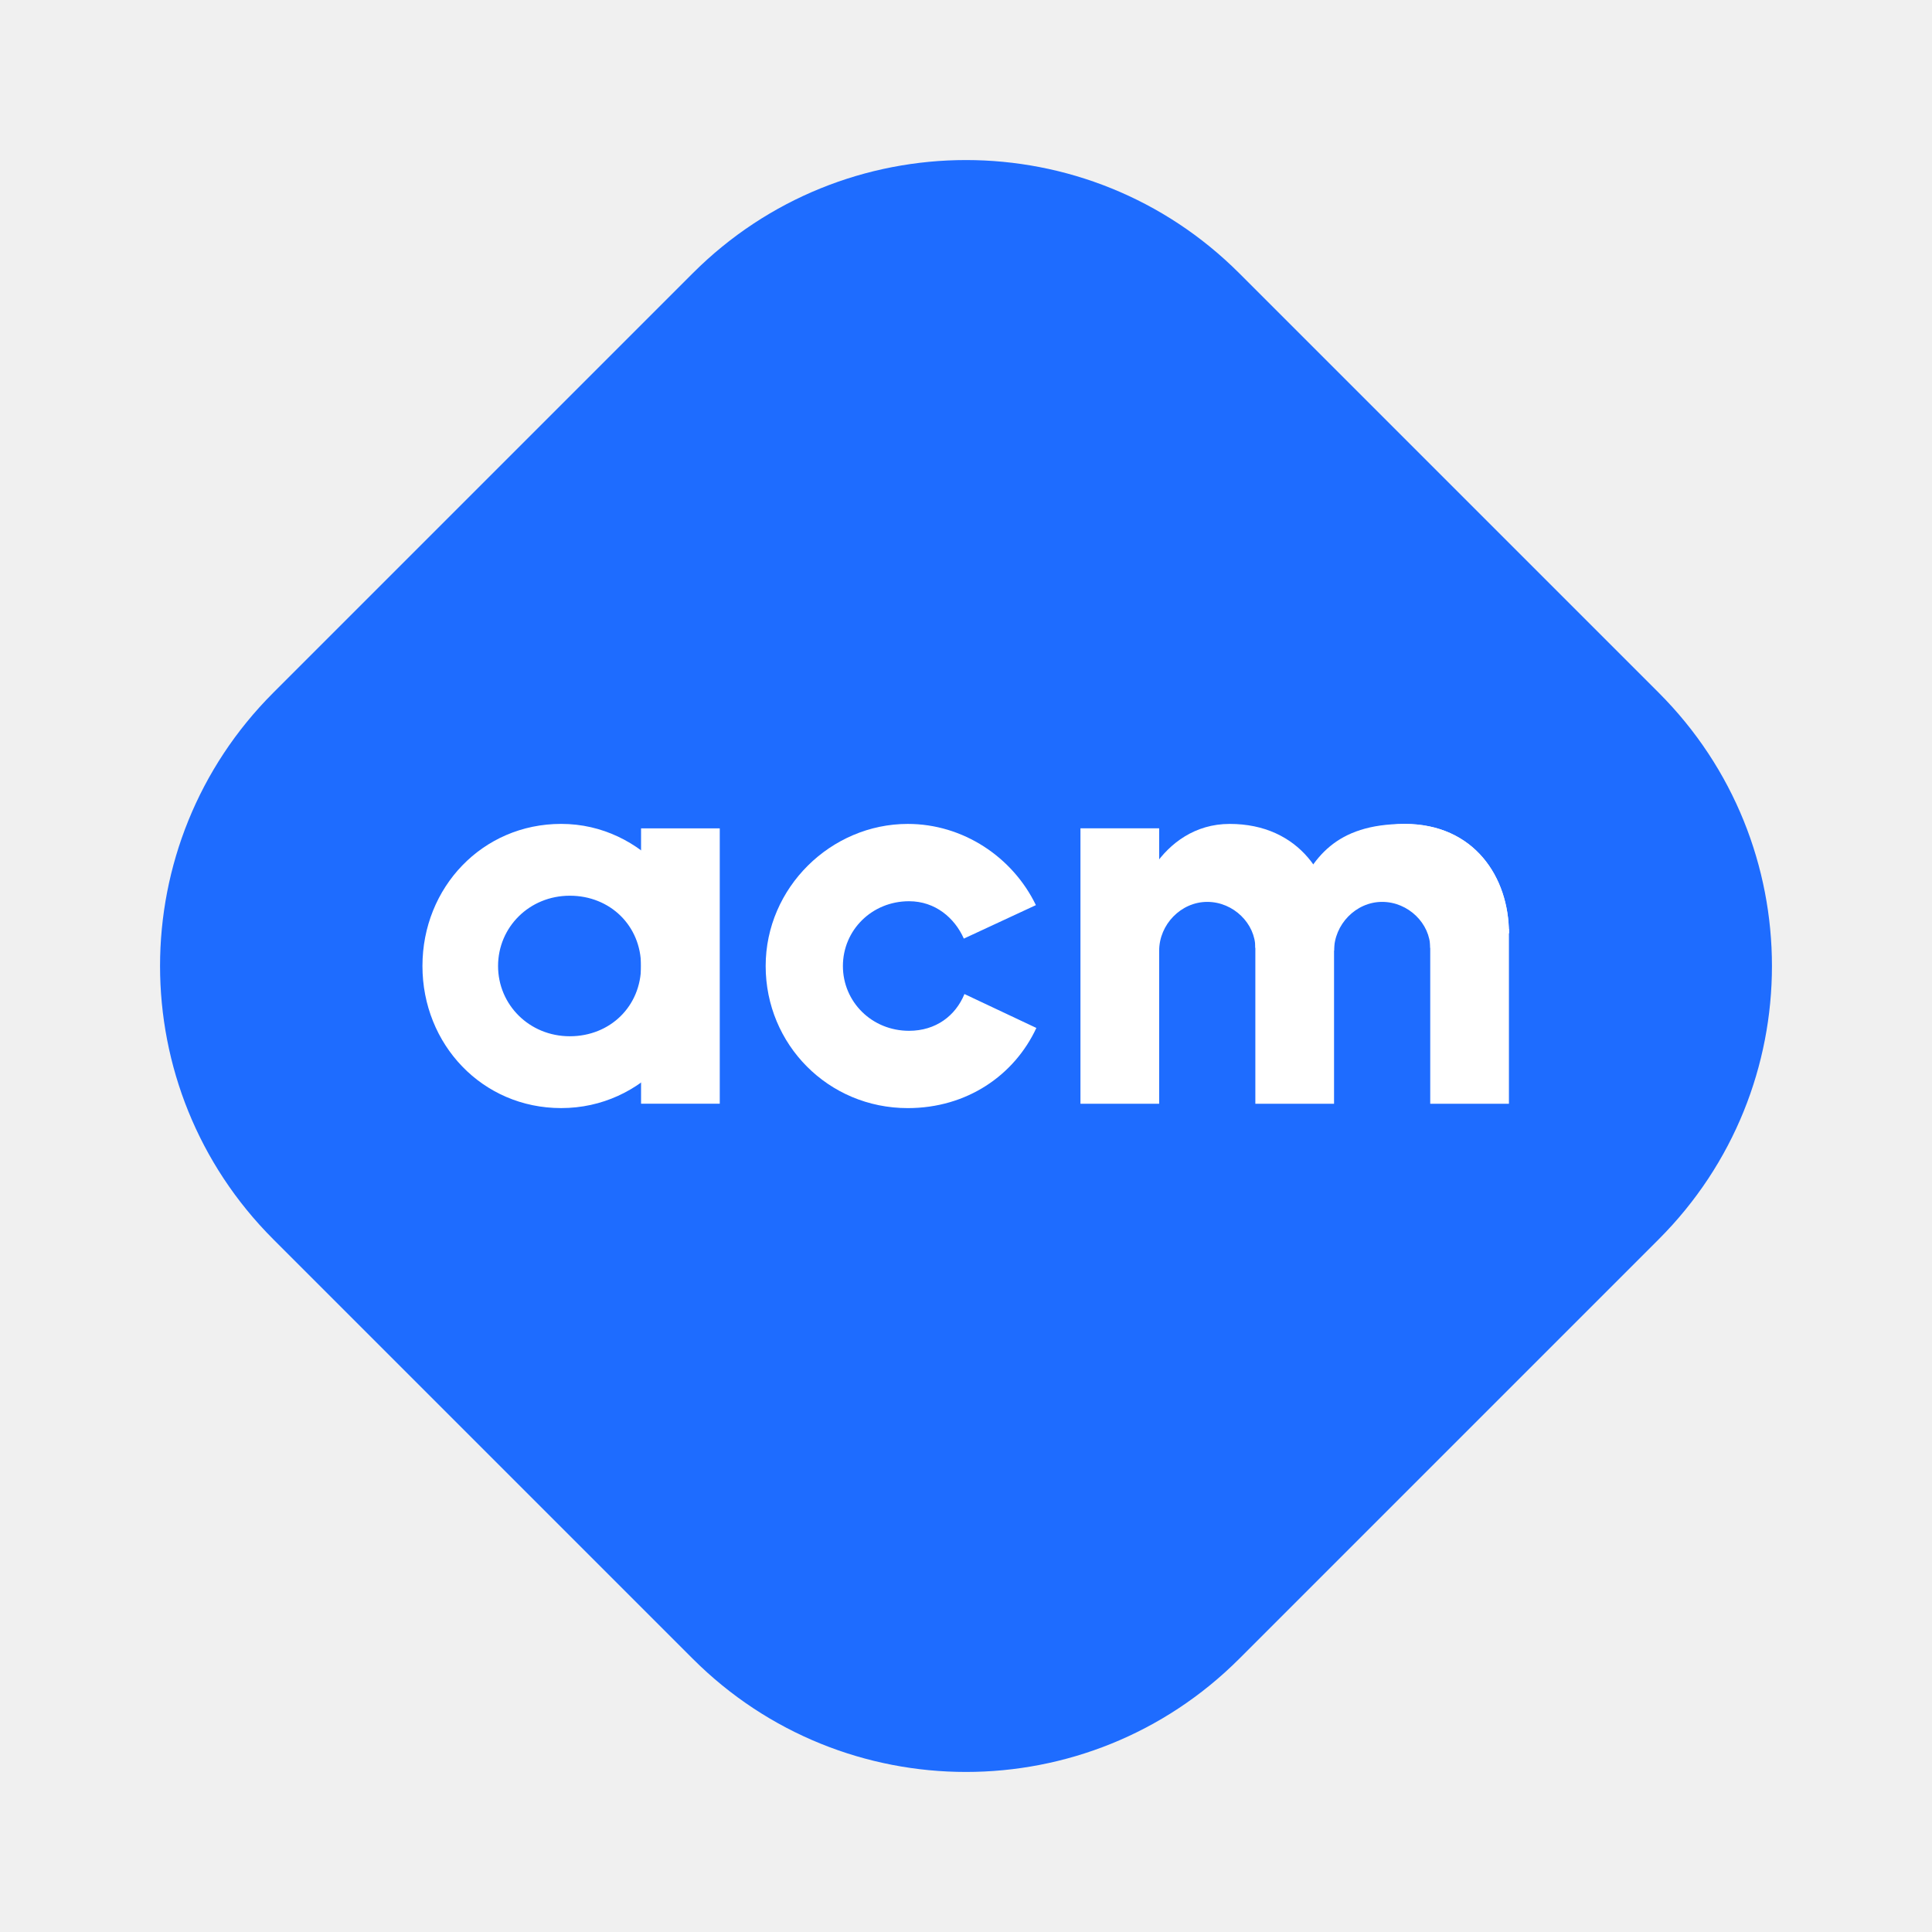
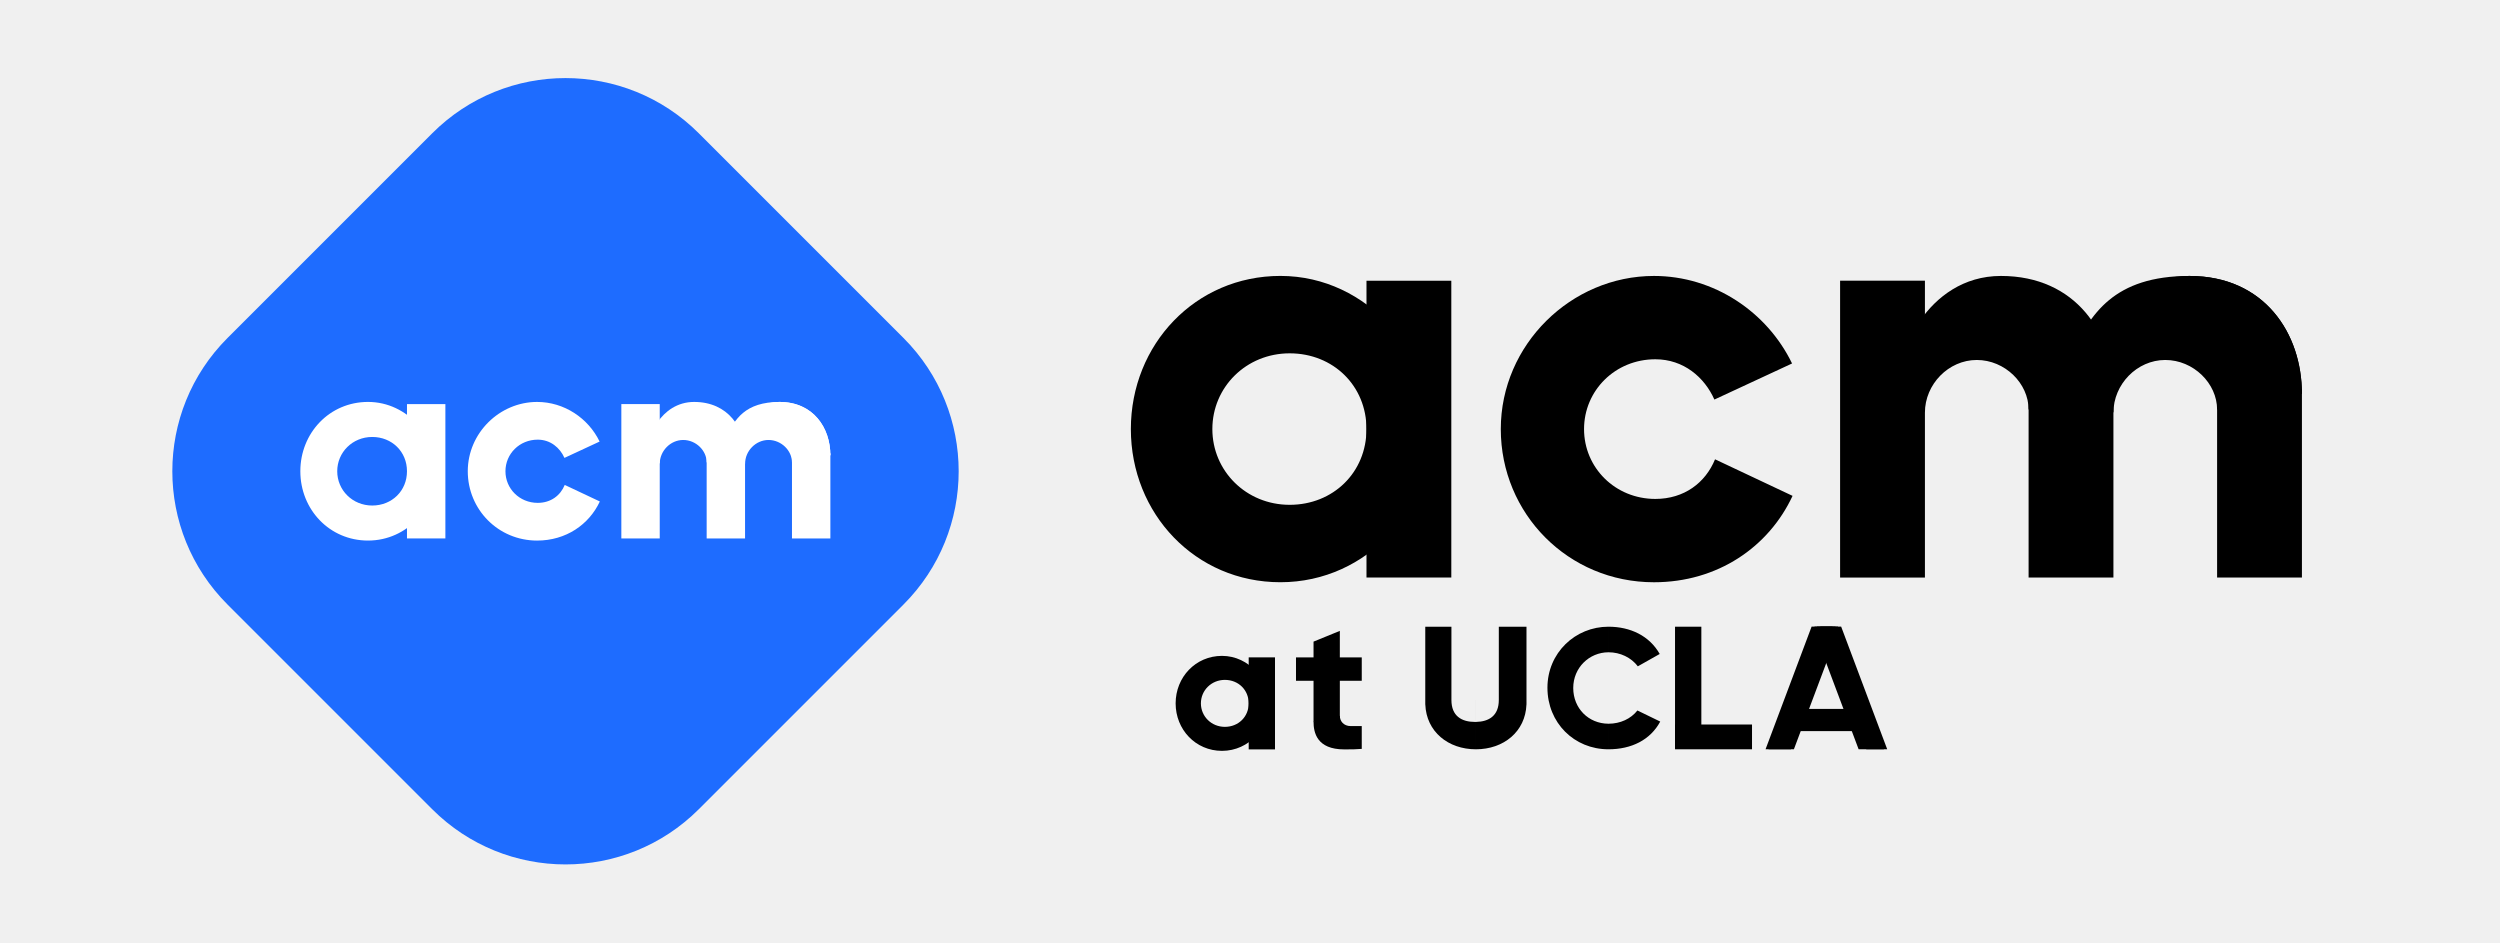
- <svg xmlns="http://www.w3.org/2000/svg" width="400" height="400" viewBox="0 0 400 400" fill="none">
-   <rect x="200" width="282.843" height="282.843" rx="80" transform="rotate(45 200 0)" fill="#1E6CFF" />
-   <rect x="132.725" y="171.504" width="16.294" height="57.008" fill="white" />
-   <path fill-rule="evenodd" clip-rule="evenodd" d="M116.182 229.417C133.171 229.417 145.37 214.845 145.37 199.998C145.37 185.973 133.252 170.578 116.182 170.578C99.858 170.578 87.464 183.75 87.464 199.998C87.464 216.245 99.858 229.417 116.182 229.417ZM117.971 214.546C126.341 214.546 132.725 208.311 132.725 199.997C132.725 191.684 126.341 185.448 117.971 185.448C109.602 185.448 103.119 191.962 103.119 199.997C103.119 208.033 109.602 214.546 117.971 214.546Z" fill="white" />
-   <path fill-rule="evenodd" clip-rule="evenodd" d="M214.472 187.397L199.552 194.328C197.648 190.041 193.635 186.59 188.208 186.59C180.491 186.59 174.515 192.595 174.515 200.003C174.515 207.411 180.491 213.416 188.208 213.416C193.759 213.416 197.831 210.308 199.679 205.805L214.568 212.826C209.994 222.649 200.179 229.422 187.943 229.422C171.468 229.422 158.523 216.251 158.523 200.003C158.523 183.755 172.056 170.583 187.943 170.583C199.419 170.583 209.666 177.456 214.472 187.397Z" fill="white" />
-   <rect x="223.698" y="171.493" width="16.294" height="57.028" fill="white" />
-   <path d="M259.906 193.67L276.2 192.312V228.521H259.906V193.67Z" fill="white" />
-   <path d="M296.115 193.67L312.409 192.312V228.521H296.115V193.67Z" fill="white" />
-   <path d="M254.596 170.583C269.015 170.583 276.201 181.631 276.201 193.214L259.907 196.243C259.907 191.234 255.381 186.725 249.95 186.725C244.519 186.725 239.993 191.407 239.993 196.838L235.677 190.747C233.979 186.725 240.134 170.583 254.596 170.583Z" fill="white" />
-   <path d="M290.804 170.583C305.223 170.583 312.409 181.631 312.409 193.214L296.115 196.243C296.115 191.234 291.589 186.725 286.158 186.725C280.727 186.725 276.201 191.407 276.201 196.838L271.885 190.747C270.187 186.725 276.342 170.583 290.804 170.583Z" fill="white" />
-   <path d="M290.804 170.583C305.223 170.583 312.409 181.631 312.409 193.214L296.115 194.572C296.115 189.563 291.589 185.52 286.158 185.52C280.727 185.52 276.201 189.14 276.201 194.572L268.054 185.972C271.675 177.825 276.342 170.583 290.804 170.583Z" fill="white" />
+ <svg xmlns="http://www.w3.org/2000/svg" width="1061" height="400" viewBox="0 0 1061 400" fill="none">
+   <rect x="240" width="282.843" height="282.843" rx="80" transform="rotate(45 240 0)" fill="#1E6CFF" />
+   <rect x="172.725" y="171.504" width="16.294" height="57.008" fill="white" />
+   <path fill-rule="evenodd" clip-rule="evenodd" d="M156.182 229.417C173.171 229.417 185.37 214.845 185.37 199.998C185.37 185.973 173.252 170.578 156.182 170.578C139.858 170.578 127.464 183.75 127.464 199.998C127.464 216.245 139.858 229.417 156.182 229.417ZM157.971 214.546C166.341 214.546 172.725 208.311 172.725 199.997C172.725 191.684 166.341 185.448 157.971 185.448C149.602 185.448 143.119 191.962 143.119 199.997C143.119 208.033 149.602 214.546 157.971 214.546Z" fill="white" />
+   <path fill-rule="evenodd" clip-rule="evenodd" d="M254.472 187.397L239.552 194.328C237.648 190.041 233.635 186.59 228.208 186.59C220.491 186.59 214.515 192.595 214.515 200.003C214.515 207.411 220.491 213.416 228.208 213.416C233.759 213.416 237.831 210.308 239.679 205.805L254.568 212.826C249.994 222.649 240.179 229.422 227.943 229.422C211.468 229.422 198.523 216.251 198.523 200.003C198.523 183.755 212.056 170.583 227.943 170.583C239.419 170.583 249.666 177.456 254.472 187.397Z" fill="white" />
+   <rect x="263.698" y="171.493" width="16.294" height="57.028" fill="white" />
+   <path d="M299.906 193.67L316.2 192.312V228.521H299.906V193.67Z" fill="white" />
+   <path d="M336.115 193.67L352.409 192.312V228.521H336.115V193.67Z" fill="white" />
+   <path d="M294.596 170.583C309.015 170.583 316.201 181.631 316.201 193.214L299.907 196.243C299.907 191.234 295.381 186.725 289.95 186.725C284.519 186.725 279.993 191.407 279.993 196.838L275.677 190.747C273.979 186.725 280.134 170.583 294.596 170.583Z" fill="white" />
+   <path d="M330.804 170.583C345.223 170.583 352.409 181.631 352.409 193.214L336.115 196.243C336.115 191.234 331.589 186.725 326.158 186.725C320.727 186.725 316.201 191.407 316.201 196.838L311.885 190.747C310.187 186.725 316.342 170.583 330.804 170.583Z" fill="white" />
+   <path d="M330.804 170.583C345.223 170.583 352.409 181.631 352.409 193.214L336.115 194.572C336.115 189.563 331.589 185.52 326.158 185.52C320.727 185.52 316.201 189.14 316.201 194.572L308.054 185.972C311.675 177.825 316.342 170.583 330.804 170.583Z" fill="white" />
+   <rect x="579.937" y="119.145" width="36" height="125.954" fill="black" />
+   <path fill-rule="evenodd" clip-rule="evenodd" d="M543.388 247.099C580.922 247.099 607.875 214.904 607.875 182.099C607.875 151.113 581.102 117.099 543.388 117.099C507.32 117.099 479.937 146.201 479.937 182.099C479.937 217.998 507.32 247.099 543.388 247.099ZM547.339 214.244C565.832 214.244 579.937 200.467 579.937 182.099C579.937 163.731 565.832 149.954 547.339 149.954C528.846 149.954 514.525 164.346 514.525 182.099C514.525 199.852 528.846 214.244 547.339 214.244Z" fill="black" />
+   <path fill-rule="evenodd" clip-rule="evenodd" d="M760.55 154.259L727.585 169.573C723.38 160.1 714.512 152.476 702.521 152.476C685.472 152.476 672.269 165.744 672.269 182.111C672.269 198.478 685.472 211.746 702.521 211.746C714.786 211.746 723.783 204.879 727.866 194.931L760.764 210.443C750.656 232.147 728.97 247.111 701.937 247.111C665.537 247.111 636.937 218.009 636.937 182.111C636.937 146.212 666.837 117.111 701.937 117.111C727.291 117.111 749.932 132.296 760.55 154.259Z" fill="black" />
+   <rect x="780.937" y="119.12" width="36" height="125.999" fill="black" />
+   <path d="M860.937 168.12L896.937 165.12V245.12H860.937V168.12Z" fill="black" />
+   <path d="M940.937 168.12L976.937 165.12V245.12H940.937V168.12Z" fill="black" />
+   <path d="M849.2 117.111C881.058 117.111 896.936 141.519 896.936 167.111L860.936 173.804C860.936 162.737 850.936 152.775 838.936 152.775C826.936 152.775 816.936 163.118 816.936 175.118L807.401 161.662C803.649 152.775 817.249 117.111 849.2 117.111Z" fill="black" />
+   <path d="M929.2 117.111C961.058 117.111 976.936 141.519 976.936 167.111L940.936 173.804C940.936 162.737 930.936 152.775 918.936 152.775C906.936 152.775 896.936 163.118 896.936 175.118L887.401 161.662C883.649 152.775 897.249 117.111 929.2 117.111Z" fill="black" />
+   <path d="M929.201 117.111C961.059 117.111 976.937 141.519 976.937 167.111L940.937 170.111C940.937 159.044 930.937 150.111 918.937 150.111C906.937 150.111 896.937 158.111 896.937 170.111L878.937 151.111C886.937 133.111 897.249 117.111 929.201 117.111Z" fill="black" />
+   <rect x="529.945" y="278.989" width="11.163" height="39.056" fill="black" />
+   <path fill-rule="evenodd" clip-rule="evenodd" d="M518.612 318.665C530.25 318.665 538.608 308.682 538.608 298.509C538.608 288.901 530.306 278.354 518.612 278.354C507.428 278.354 498.937 287.378 498.937 298.509C498.937 309.641 507.428 318.665 518.612 318.665ZM519.836 308.477C525.571 308.477 529.944 304.205 529.944 298.509C529.944 292.814 525.571 288.542 519.836 288.542C514.102 288.542 509.661 293.004 509.661 298.509C509.661 304.014 514.102 308.477 519.836 308.477Z" fill="black" />
+   <path d="M557.464 306.383L568.627 304.808V267.741L557.464 272.302L557.464 306.383Z" fill="black" />
+   <path d="M550.021 279H577.929V288.923H550.021V279Z" fill="black" />
+   <path d="M570.487 318.045C558.839 318.045 557.464 310.851 557.464 306.273C560.65 304.356 566.394 303.795 568.627 303.795C568.627 305.975 570.177 308.155 573.278 308.155H577.929L577.929 317.827C575.139 318.045 574.043 318.045 570.487 318.045Z" fill="black" />
+   <path fill-rule="evenodd" clip-rule="evenodd" d="M615.983 265.975H604.885V298.129V298.994H604.901C605.342 310.496 614.569 318 626.364 318V306.386C626.249 306.388 626.133 306.389 626.016 306.389V297.085H626.012V306.389C620.338 306.388 615.984 303.91 615.983 297.085V297.083V265.975ZM626.366 306.386C631.896 306.284 636.093 303.77 636.094 297.085H636.096V265.975H647.84V297.699C647.843 297.842 647.845 297.985 647.845 298.129C647.845 298.276 647.843 298.423 647.84 298.569V298.994H647.828C647.388 310.496 638.16 318 626.366 318V306.386Z" fill="black" />
+   <path fill-rule="evenodd" clip-rule="evenodd" d="M656.733 291.882C656.733 306.727 668.051 318 682.618 318V307.146C674.163 307.111 667.683 300.615 667.683 291.987C667.683 283.36 674.463 276.864 682.618 276.828V265.974C668.571 265.974 656.733 277.036 656.733 291.882ZM682.62 307.146V318C692.397 318 700.398 314.045 704.602 306.233L694.92 301.528C692.101 305.082 687.661 307.138 682.687 307.146V307.146L682.659 307.146C682.646 307.146 682.633 307.146 682.62 307.146ZM704.381 277.547L695.096 282.786C692.23 279.017 687.618 276.828 682.659 276.828V276.828C682.646 276.828 682.633 276.828 682.62 276.828V265.974C691.97 265.974 700.033 269.864 704.381 277.547Z" fill="black" />
+   <path d="M710.882 265.974H722.052V317.461H710.882V265.974Z" fill="black" />
+   <path d="M710.882 307.482H743.555V318H710.882V307.482Z" fill="black" />
+   <path d="M768.85 265.92L777.716 265.92L777.293 272.109L760.063 317.998L749.297 317.998L768.85 265.92Z" fill="black" />
+   <path d="M780.014 265.92L771.148 265.92L771.572 272.109L788.801 317.998L799.567 317.998L780.014 265.92Z" fill="black" />
+   <path d="M770.116 265.92L778.981 265.92L778.558 272.109L761.329 317.998L750.562 317.998L770.116 265.92Z" fill="black" />
+   <path d="M781.38 265.92L772.515 265.92L792.068 317.998L800.934 317.998L781.38 265.92Z" fill="black" />
+   <path d="M759.598 300.861H790.192V310.284H759.598V300.861Z" fill="black" />
</svg>
